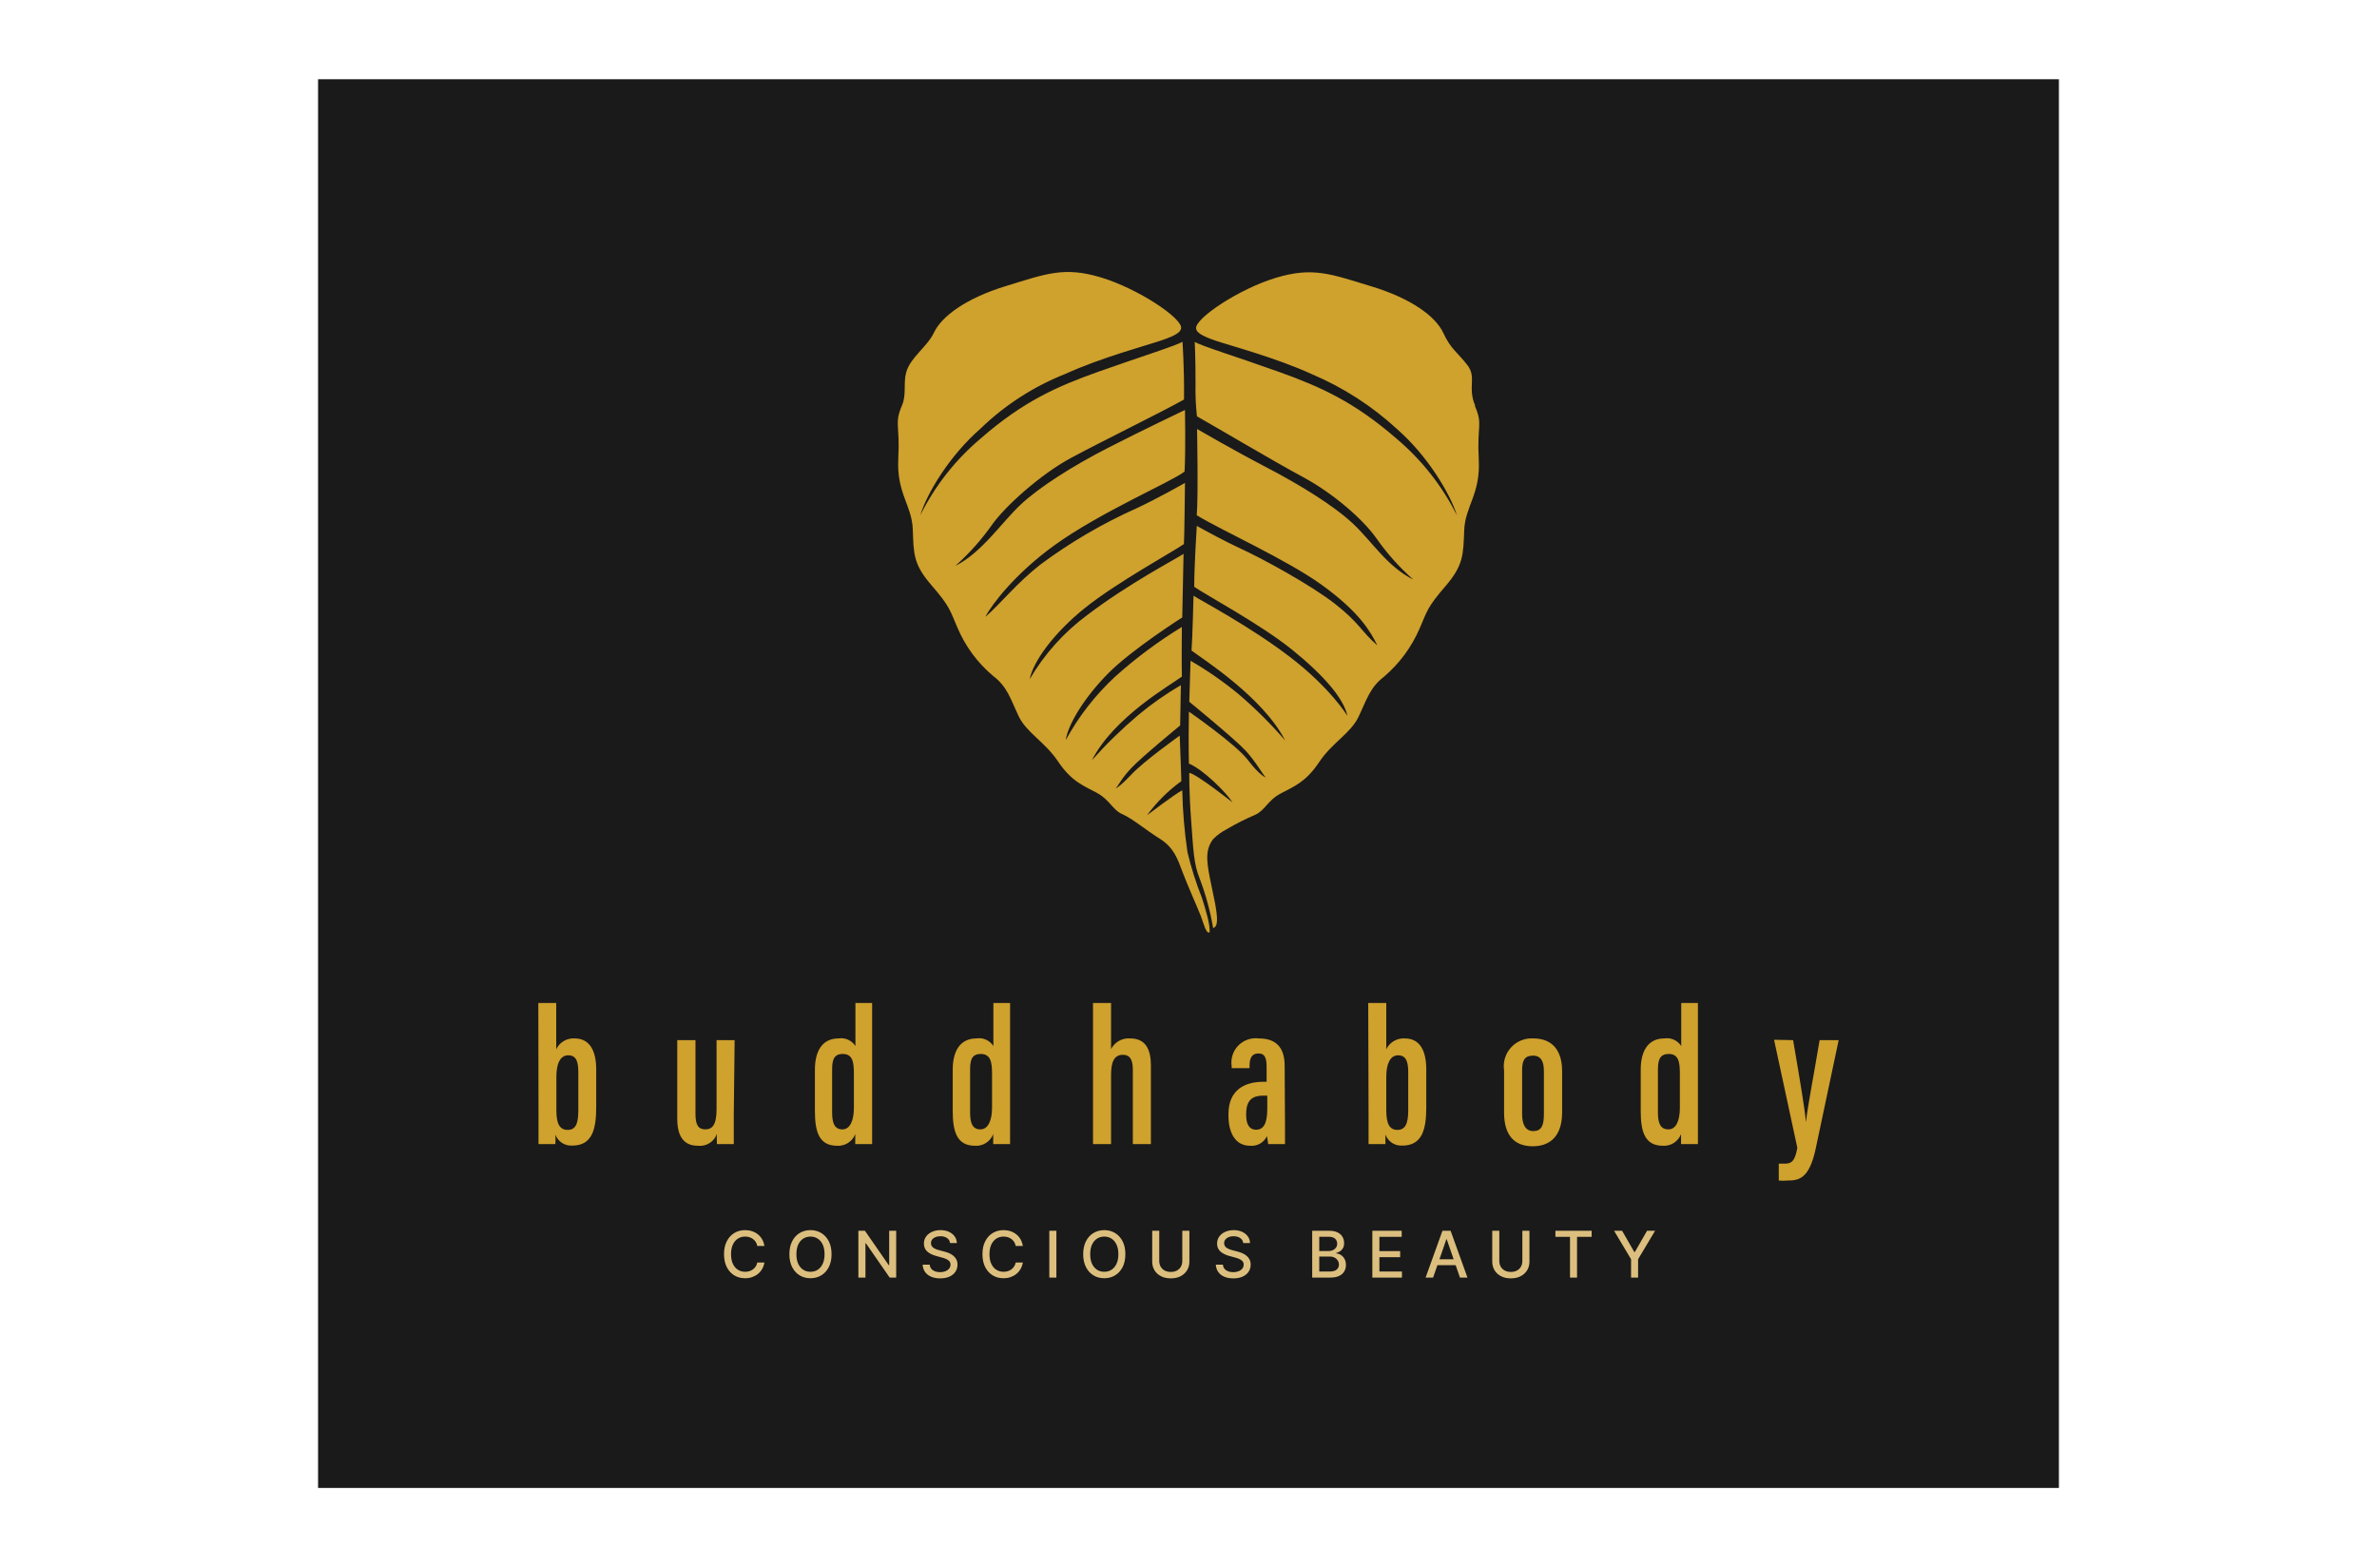
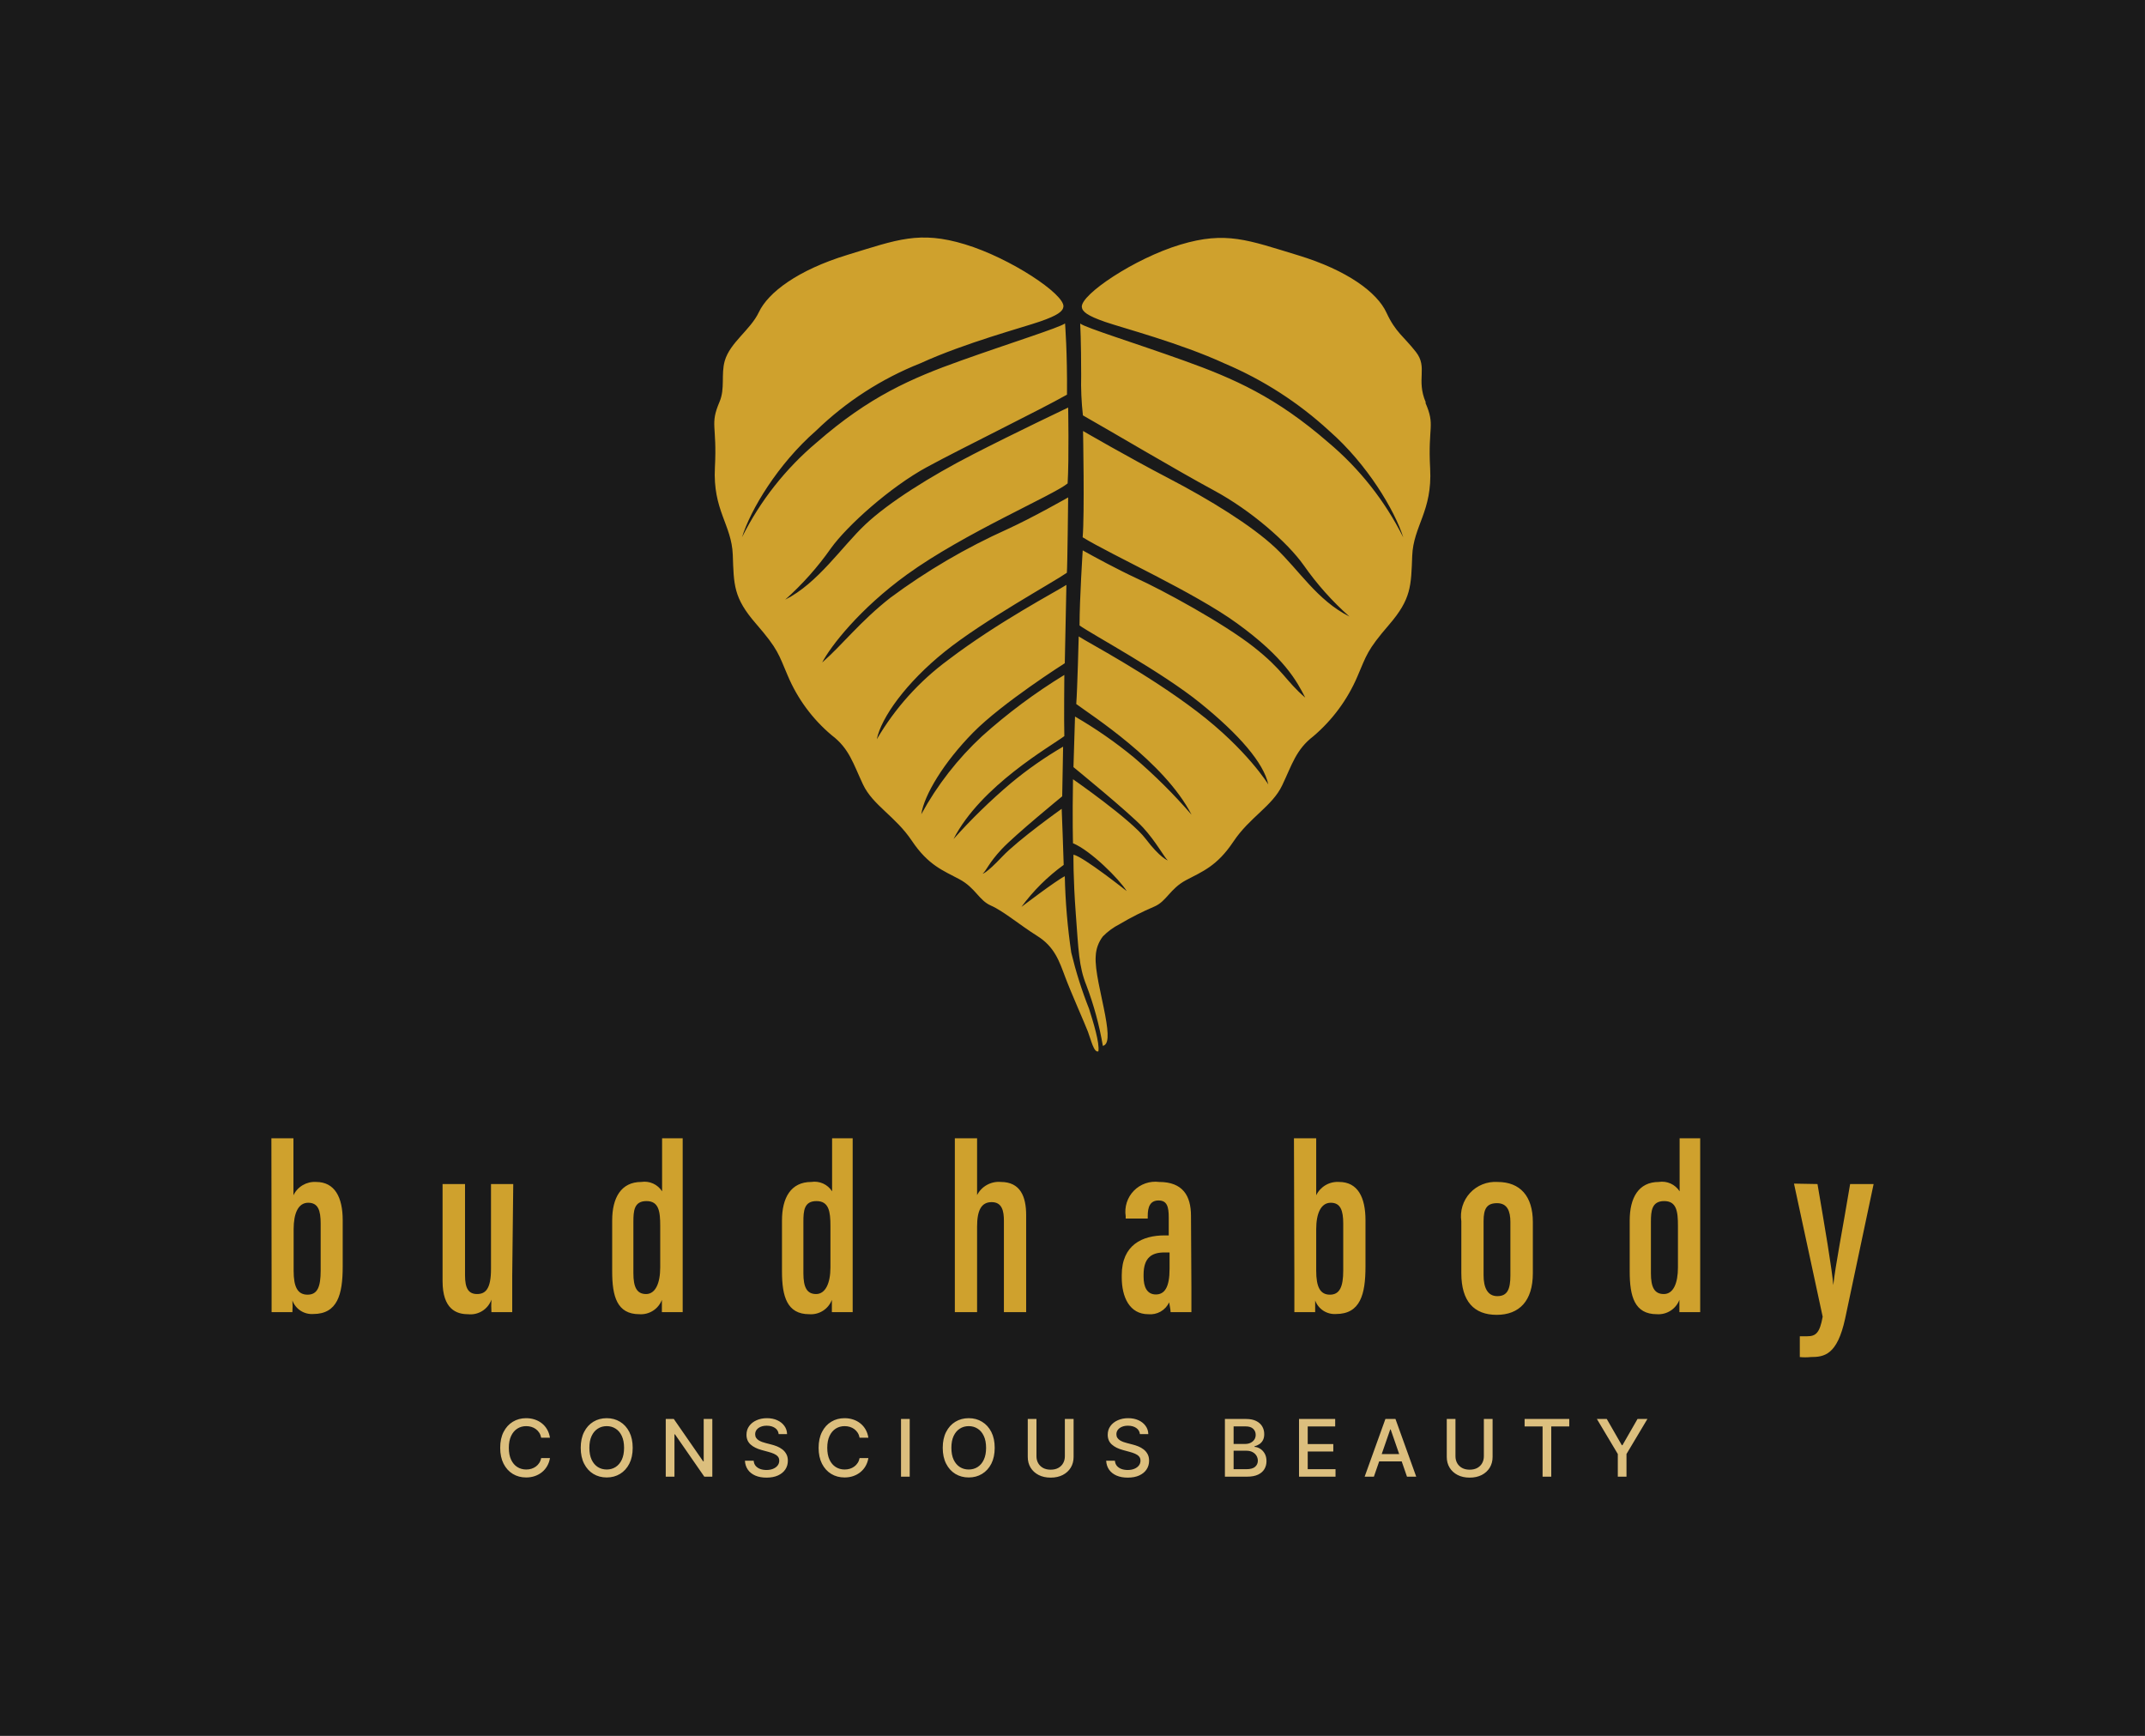
- <svg xmlns="http://www.w3.org/2000/svg" width="270" height="178" viewBox="0 0 270 178" fill="none">
+ <svg xmlns="http://www.w3.org/2000/svg" width="197.74" height="160.00" viewBox="36.13 9.00 197.74 160.00" fill="none">
  <rect width="197.74" height="160" transform="translate(36.1289 9)" fill="#1A1A1A" />
  <path d="M134.886 96.805C134.541 94.472 134.342 92.121 134.289 89.763C133.472 90.169 130.291 92.592 130.291 92.592C131.381 91.107 132.696 89.8 134.188 88.719C134.188 88.289 134.003 83.551 134.003 83.551C134.003 83.551 130.016 86.38 128.513 87.967C127.009 89.555 126.722 89.525 126.722 89.525C127.074 89.226 127.271 88.552 128.483 87.257C129.694 85.962 134.051 82.399 134.051 82.399L134.134 77.822C132.433 78.811 130.818 79.941 129.306 81.2C127.431 82.788 125.668 84.505 124.031 86.338C126.555 81.421 132.952 77.816 134.247 76.85C134.206 75.561 134.247 71.21 134.247 71.21C131.554 72.855 129.018 74.743 126.669 76.85C124.422 78.932 122.528 81.364 121.059 84.052C121.328 82.262 123.13 79.278 125.833 76.527C128.537 73.776 134.289 70.13 134.289 70.13L134.438 62.91C133.525 63.506 128.149 66.317 123.524 69.838C120.862 71.801 118.629 74.287 116.959 77.142C117.359 75.149 119.657 71.926 123.231 69.056C126.806 66.186 133.215 62.677 134.48 61.794C134.534 61.256 134.6 54.847 134.6 54.847C134.6 54.847 131.401 56.673 129.008 57.771C125.19 59.484 121.568 61.605 118.207 64.097C115.414 66.287 113.749 68.477 111.923 70.064C112.675 68.608 115.36 65.123 119.74 61.955C125.028 58.129 133.233 54.65 134.552 53.558C134.689 51.219 134.6 46.564 134.6 46.564C134.6 46.564 129.581 48.951 125.762 50.915C121.942 52.878 118.075 55.295 115.903 57.342C113.731 59.389 111.523 62.766 108.515 64.27C110.098 62.861 111.512 61.273 112.729 59.538C114.232 57.443 118.213 53.875 121.596 52.043C124.98 50.211 132.016 46.779 134.492 45.377C134.528 41.486 134.313 38.812 134.313 38.812C133.752 39.212 129.426 40.561 124.765 42.22C120.104 43.879 116.243 45.574 111.434 49.769C108.56 52.183 106.212 55.16 104.535 58.517C105.311 55.993 107.841 51.774 111.35 48.707C114.124 46.017 117.401 43.9 120.994 42.477C125.111 40.597 130.375 39.2 132.01 38.633C133.645 38.067 134.116 37.697 134.164 37.261C134.277 36.127 129.294 32.797 125.087 31.52C120.88 30.243 118.839 31.09 114.25 32.493C109.661 33.895 106.946 35.96 106.087 37.774C105.311 39.415 103.437 40.555 102.942 42.262C102.584 43.521 102.99 44.798 102.458 46.045C101.551 48.182 102.244 48.128 102.035 52.078C101.826 56.029 103.58 57.36 103.682 60.135C103.783 62.909 103.735 64.085 105.818 66.484C107.901 68.883 107.901 69.313 108.742 71.258C109.638 73.393 111.032 75.284 112.806 76.772C114.429 78.001 114.781 79.386 115.688 81.307C116.595 83.229 118.672 84.231 120.188 86.493C121.704 88.755 123.064 89.232 124.568 90.038C126.072 90.844 126.358 91.983 127.486 92.473C128.614 92.962 130.142 94.263 131.753 95.271C133.364 96.28 133.788 97.623 134.331 99.067C134.874 100.511 136.121 103.31 136.414 104.073C136.706 104.837 136.969 106.061 137.386 105.906C137.518 105.154 136.903 103.166 136.527 101.985C135.859 100.299 135.311 98.568 134.886 96.805ZM167.564 46.081C166.657 43.945 167.779 42.876 166.657 41.438C165.535 40 164.789 39.648 163.936 37.804C163.083 35.96 160.355 33.913 155.772 32.523C151.189 31.132 149.154 30.279 144.935 31.55C140.716 32.821 135.751 36.157 135.859 37.297C135.9 37.726 136.372 38.102 138.007 38.669C139.642 39.236 144.917 40.615 149.029 42.506C152.579 44.009 155.843 46.113 158.679 48.725C162.17 51.786 164.7 56.029 165.493 58.535C163.812 55.176 161.46 52.197 158.583 49.781C153.773 45.604 149.906 43.897 145.258 42.232C140.609 40.567 136.306 39.248 135.71 38.824C135.71 38.824 135.799 40.442 135.799 43.599C135.769 44.83 135.823 46.062 135.96 47.286C138.431 48.683 144.649 52.377 148.038 54.203C151.428 56.029 154.812 58.977 156.315 61.101C157.528 62.837 158.943 64.424 160.528 65.828C157.545 64.324 155.904 61.567 153.714 59.502C151.523 57.437 147.668 55.068 143.855 53.081C140.042 51.094 135.972 48.725 135.972 48.725C135.972 48.725 136.121 56.435 135.936 58.523C138.657 60.194 146.218 63.59 150.151 66.442C154.537 69.611 155.695 71.813 156.453 73.299C154.621 71.735 154.483 70.816 151.679 68.614C148.874 66.412 143.27 63.375 140.877 62.289C139.153 61.489 136.987 60.314 135.942 59.729C135.942 59.729 135.65 64.216 135.65 66.651C136.915 67.54 143.217 70.918 146.791 73.812C150.366 76.706 152.627 79.32 153.051 81.307C153.051 81.307 151.106 78.109 146.487 74.588C141.868 71.067 136.485 68.262 135.572 67.66C135.572 67.66 135.447 72.625 135.345 73.89C136.634 74.862 143.449 79.177 145.974 84.094C144.344 82.209 142.575 80.45 140.68 78.831C138.972 77.422 137.149 76.156 135.232 75.047L135.089 79.708C135.089 79.708 140.287 83.951 141.498 85.27C142.709 86.589 143.449 88.009 143.784 88.307C143.784 88.307 143.079 88.081 141.737 86.308C140.394 84.536 135.047 80.824 135.047 80.824C134.981 84.613 135.047 86.726 135.047 86.726C136.658 87.382 139.302 90.02 139.994 91.13C139.994 91.13 135.996 87.955 135.089 87.776C135.089 87.776 135.053 89.901 135.304 93.242C135.554 96.584 135.584 98.088 136.276 99.807C136.964 101.619 137.474 103.493 137.798 105.404C138.323 105.267 138.359 104.432 138.013 102.57C137.667 100.708 137.034 98.392 137.142 97.103C137.172 96.454 137.401 95.829 137.798 95.313C138.252 94.851 138.778 94.466 139.356 94.173C140.385 93.563 141.453 93.023 142.554 92.556C143.682 92.067 143.981 90.915 145.478 90.121C146.976 89.328 148.325 88.832 149.829 86.577C151.333 84.321 153.409 83.318 154.328 81.391C155.247 79.463 155.605 78.085 157.211 76.856C158.966 75.36 160.353 73.479 161.262 71.359C162.116 69.384 162.122 68.972 164.181 66.585C166.239 64.198 166.21 63.005 166.317 60.236C166.424 57.467 168.185 56.124 167.97 52.18C167.755 48.235 168.459 48.265 167.54 46.135L167.564 46.081Z" fill="#CFA12D" />
  <path d="M203.678 118.136C204.368 122.18 205.019 125.994 205.134 127.451C205.345 125.534 205.958 122.525 206.687 118.136H208.853L206.227 130.537C205.498 133.891 204.31 134.083 203.045 134.083C202.714 134.116 202.379 134.116 202.048 134.083V132.166H202.738C203.524 132.166 203.888 131.859 204.156 130.364L201.512 118.097L203.678 118.136ZM174.18 117.944C176.269 117.944 177.437 119.248 177.438 121.644V126.359C177.437 128.908 176.192 130.192 174.103 130.192C172.014 130.192 170.845 128.947 170.845 126.359V121.567C170.775 121.1 170.811 120.623 170.949 120.172C171.088 119.72 171.326 119.305 171.646 118.958C171.965 118.611 172.359 118.339 172.798 118.164C173.236 117.989 173.709 117.913 174.18 117.944ZM78.999 126.55C78.999 127.757 79.325 128.274 80.11 128.274C80.896 128.274 81.394 127.795 81.394 125.955V118.136H83.445L83.35 126.607V129.942H81.433C81.41 129.559 81.41 129.175 81.433 128.792C81.276 129.227 80.977 129.596 80.584 129.84C80.191 130.083 79.726 130.187 79.267 130.134C78.213 130.134 76.929 129.674 76.929 127.087V118.136H78.999V126.55ZM141.728 118.073C142.133 117.933 142.565 117.889 142.99 117.944C145.175 117.944 145.923 119.228 145.923 121.068L145.961 127.682V129.943H144.044C144.044 129.694 143.929 129.234 143.91 129.042C143.742 129.399 143.468 129.696 143.125 129.892C142.782 130.087 142.386 130.172 141.993 130.135C140.249 130.135 139.54 128.544 139.54 126.742V126.531C139.54 123.733 141.457 122.87 143.488 122.87H143.872V121.222C143.872 120.225 143.718 119.65 142.933 119.65C142.147 119.65 141.936 120.263 141.936 121.068V121.317H139.904V121.106C139.838 120.683 139.872 120.25 140.002 119.842C140.132 119.433 140.356 119.06 140.655 118.753C140.955 118.446 141.322 118.214 141.728 118.073ZM114.735 129.942H112.818V128.812C112.659 129.227 112.37 129.581 111.993 129.819C111.617 130.058 111.174 130.167 110.729 130.134C108.679 130.134 108.219 128.486 108.219 126.205V121.49C108.219 119.42 109.023 117.943 110.921 117.943C111.29 117.885 111.667 117.936 112.008 118.089C112.348 118.242 112.637 118.492 112.838 118.807V113.919H114.735V129.942ZM99.064 129.942H97.147V128.812C96.988 129.224 96.702 129.575 96.329 129.813C95.957 130.051 95.517 130.163 95.076 130.134C93.006 130.134 92.566 128.486 92.565 126.205V121.49C92.565 119.42 93.371 117.943 95.249 117.943C95.618 117.885 95.996 117.936 96.336 118.089C96.676 118.242 96.965 118.492 97.166 118.807V113.919H99.064V129.942ZM192.865 129.942H190.948V128.812C190.79 129.224 190.503 129.576 190.131 129.813C189.758 130.051 189.319 130.163 188.878 130.134C186.808 130.134 186.367 128.486 186.367 126.205V121.49C186.367 119.42 187.172 117.943 189.051 117.943C189.419 117.885 189.797 117.936 190.138 118.089C190.478 118.242 190.767 118.492 190.968 118.807V113.919H192.865V129.942ZM63.181 119.171C63.367 118.782 63.665 118.457 64.037 118.238C64.409 118.02 64.839 117.916 65.269 117.943C66.995 117.943 67.723 119.362 67.723 121.471V125.745C67.723 128.313 67.243 130.115 65.001 130.115C64.59 130.141 64.182 130.034 63.837 129.81C63.492 129.585 63.228 129.255 63.085 128.869C63.11 129.226 63.11 129.585 63.085 129.942H61.168V126.876L61.148 113.919H63.181V119.171ZM157.466 119.171C157.655 118.78 157.957 118.454 158.333 118.235C158.708 118.017 159.141 117.915 159.574 117.943C161.299 117.943 162.009 119.362 162.009 121.471V125.745C162.009 128.313 161.529 130.115 159.287 130.115C158.876 130.141 158.467 130.034 158.122 129.81C157.777 129.585 157.513 129.255 157.37 128.869V129.942H155.453V126.876L155.415 113.919H157.466V119.171ZM126.204 119.151C126.408 118.756 126.724 118.431 127.113 118.216C127.502 118.001 127.947 117.905 128.39 117.943C130.191 117.944 130.727 119.286 130.728 120.991V129.942H128.677V121.528C128.677 120.608 128.504 119.803 127.546 119.803C126.588 119.803 126.204 120.57 126.204 122.064V129.942H124.153V113.919H126.204V119.151ZM174.142 119.899C173.202 119.899 172.896 120.398 172.896 121.548V126.551C172.896 127.643 173.24 128.468 174.16 128.468C175.08 128.468 175.368 127.854 175.368 126.551V121.644C175.368 120.628 175.08 119.9 174.142 119.899ZM64.541 119.86C63.621 119.861 63.199 120.838 63.199 122.295V126.128C63.199 127.623 63.564 128.333 64.483 128.333C65.403 128.333 65.691 127.604 65.691 126.109V121.777C65.691 120.57 65.461 119.86 64.541 119.86ZM158.808 119.86C157.907 119.86 157.466 120.838 157.466 122.295V126.128C157.466 127.623 157.831 128.333 158.731 128.333C159.632 128.333 159.958 127.604 159.958 126.109V121.777C159.958 120.57 159.708 119.86 158.808 119.86ZM143.469 124.442C142.3 124.442 141.553 124.922 141.553 126.493V126.685C141.553 127.605 141.859 128.313 142.684 128.313C143.508 128.313 143.948 127.623 143.948 125.956V124.442H143.469ZM95.728 119.707C94.579 119.707 94.52 120.608 94.52 121.624V126.358C94.52 127.623 94.827 128.275 95.689 128.275C96.552 128.275 96.993 127.278 96.993 125.821V121.988C96.993 120.685 96.878 119.707 95.728 119.707ZM111.4 119.707C110.25 119.707 110.192 120.608 110.192 121.624V126.358C110.192 127.623 110.499 128.275 111.361 128.275C112.224 128.275 112.685 127.278 112.685 125.821V121.988C112.685 120.685 112.55 119.707 111.4 119.707ZM189.549 119.707C188.399 119.707 188.322 120.608 188.322 121.624V126.358C188.322 127.623 188.629 128.275 189.511 128.275C190.392 128.275 190.814 127.278 190.814 125.821V121.988C190.814 120.685 190.699 119.707 189.549 119.707Z" fill="#CFA12D" />
  <path d="M86.829 141.519H86.019C85.987 141.346 85.93 141.194 85.845 141.062C85.76 140.931 85.656 140.819 85.533 140.727C85.41 140.636 85.273 140.566 85.12 140.52C84.97 140.473 84.809 140.45 84.64 140.45C84.334 140.45 84.059 140.527 83.817 140.681C83.576 140.835 83.386 141.061 83.246 141.358C83.107 141.656 83.038 142.02 83.038 142.449C83.038 142.882 83.107 143.247 83.246 143.545C83.386 143.842 83.577 144.068 83.819 144.22C84.062 144.372 84.334 144.448 84.637 144.448C84.805 144.448 84.965 144.426 85.115 144.381C85.267 144.334 85.405 144.266 85.528 144.176C85.651 144.086 85.755 143.976 85.84 143.846C85.926 143.714 85.986 143.564 86.019 143.394L86.829 143.397C86.786 143.658 86.702 143.899 86.577 144.119C86.454 144.337 86.296 144.525 86.102 144.685C85.91 144.842 85.69 144.964 85.442 145.051C85.195 145.137 84.925 145.181 84.632 145.181C84.172 145.181 83.761 145.072 83.401 144.853C83.041 144.634 82.757 144.319 82.55 143.911C82.344 143.502 82.241 143.015 82.241 142.449C82.241 141.881 82.344 141.394 82.552 140.987C82.76 140.579 83.044 140.265 83.404 140.047C83.764 139.827 84.173 139.717 84.632 139.717C84.914 139.717 85.177 139.758 85.421 139.839C85.667 139.919 85.888 140.037 86.084 140.193C86.279 140.347 86.441 140.535 86.569 140.759C86.697 140.98 86.784 141.234 86.829 141.519ZM94.456 142.449C94.456 143.017 94.352 143.505 94.144 143.913C93.936 144.32 93.652 144.634 93.29 144.853C92.93 145.072 92.52 145.181 92.062 145.181C91.601 145.181 91.19 145.072 90.828 144.853C90.468 144.634 90.184 144.319 89.977 143.911C89.769 143.502 89.665 143.015 89.665 142.449C89.665 141.881 89.769 141.394 89.977 140.987C90.184 140.579 90.468 140.265 90.828 140.047C91.19 139.827 91.601 139.717 92.062 139.717C92.52 139.717 92.93 139.827 93.29 140.047C93.652 140.265 93.936 140.579 94.144 140.987C94.352 141.394 94.456 141.881 94.456 142.449ZM93.661 142.449C93.661 142.016 93.591 141.652 93.451 141.356C93.312 141.058 93.122 140.833 92.879 140.681C92.639 140.527 92.366 140.45 92.062 140.45C91.755 140.45 91.482 140.527 91.241 140.681C91 140.833 90.81 141.058 90.67 141.356C90.531 141.652 90.462 142.016 90.462 142.449C90.462 142.882 90.531 143.247 90.67 143.545C90.81 143.841 91 144.066 91.241 144.22C91.482 144.372 91.755 144.448 92.062 144.448C92.366 144.448 92.639 144.372 92.879 144.22C93.122 144.066 93.312 143.841 93.451 143.545C93.591 143.247 93.661 142.882 93.661 142.449ZM101.796 139.79V145.108H101.058L98.355 141.208H98.306V145.108H97.503V139.79H98.246L100.952 143.695H101.001V139.79H101.796ZM107.914 141.187C107.886 140.941 107.772 140.751 107.571 140.616C107.37 140.479 107.117 140.411 106.813 140.411C106.595 140.411 106.406 140.445 106.247 140.515C106.087 140.582 105.964 140.676 105.875 140.795C105.789 140.913 105.746 141.047 105.746 141.197C105.746 141.324 105.775 141.433 105.834 141.525C105.894 141.616 105.973 141.693 106.07 141.756C106.169 141.816 106.274 141.867 106.387 141.909C106.499 141.949 106.608 141.982 106.712 142.008L107.231 142.143C107.4 142.184 107.574 142.24 107.753 142.311C107.931 142.382 108.096 142.476 108.249 142.592C108.401 142.708 108.524 142.851 108.617 143.023C108.713 143.194 108.76 143.399 108.76 143.638C108.76 143.939 108.682 144.207 108.527 144.441C108.372 144.674 108.148 144.859 107.854 144.994C107.561 145.129 107.207 145.196 106.792 145.196C106.394 145.196 106.049 145.133 105.759 145.007C105.468 144.88 105.24 144.701 105.076 144.469C104.911 144.235 104.82 143.958 104.803 143.638H105.608C105.624 143.83 105.686 143.991 105.795 144.119C105.906 144.245 106.047 144.339 106.218 144.402C106.391 144.462 106.581 144.493 106.787 144.493C107.014 144.493 107.215 144.457 107.392 144.386C107.57 144.313 107.71 144.213 107.812 144.085C107.915 143.955 107.966 143.804 107.966 143.63C107.966 143.473 107.921 143.344 107.831 143.244C107.742 143.143 107.622 143.06 107.47 142.994C107.319 142.928 107.149 142.871 106.958 142.82L106.33 142.649C105.904 142.533 105.566 142.362 105.317 142.137C105.07 141.912 104.946 141.615 104.946 141.244C104.946 140.938 105.029 140.67 105.195 140.442C105.361 140.213 105.586 140.036 105.87 139.91C106.154 139.781 106.474 139.717 106.831 139.717C107.191 139.717 107.509 139.781 107.784 139.907C108.061 140.033 108.279 140.207 108.438 140.429C108.598 140.649 108.681 140.901 108.688 141.187H107.914ZM116.183 141.519H115.373C115.342 141.346 115.284 141.194 115.199 141.062C115.114 140.931 115.01 140.819 114.888 140.727C114.765 140.636 114.627 140.566 114.475 140.52C114.324 140.473 114.164 140.45 113.994 140.45C113.688 140.45 113.414 140.527 113.171 140.681C112.931 140.835 112.74 141.061 112.6 141.358C112.461 141.656 112.392 142.02 112.392 142.449C112.392 142.882 112.461 143.247 112.6 143.545C112.74 143.842 112.931 144.068 113.174 144.22C113.416 144.372 113.689 144.448 113.992 144.448C114.16 144.448 114.319 144.426 114.469 144.381C114.622 144.334 114.759 144.266 114.882 144.176C115.005 144.086 115.109 143.976 115.194 143.846C115.28 143.714 115.34 143.564 115.373 143.394L116.183 143.397C116.14 143.658 116.056 143.899 115.931 144.119C115.808 144.337 115.65 144.525 115.456 144.685C115.264 144.842 115.044 144.964 114.797 145.051C114.549 145.137 114.279 145.181 113.987 145.181C113.526 145.181 113.116 145.072 112.756 144.853C112.396 144.634 112.112 144.319 111.904 143.911C111.698 143.502 111.595 143.015 111.595 142.449C111.595 141.881 111.699 141.394 111.907 140.987C112.114 140.579 112.398 140.265 112.758 140.047C113.118 139.827 113.528 139.717 113.987 139.717C114.269 139.717 114.532 139.758 114.776 139.839C115.022 139.919 115.242 140.037 115.438 140.193C115.634 140.347 115.795 140.535 115.924 140.759C116.052 140.98 116.138 141.234 116.183 141.519ZM119.993 139.79V145.108H119.191V139.79H119.993ZM127.828 142.449C127.828 143.017 127.724 143.505 127.517 143.913C127.309 144.32 127.024 144.634 126.662 144.853C126.302 145.072 125.893 145.181 125.434 145.181C124.974 145.181 124.563 145.072 124.201 144.853C123.841 144.634 123.557 144.319 123.349 143.911C123.141 143.502 123.038 143.015 123.038 142.449C123.038 141.881 123.141 141.394 123.349 140.987C123.557 140.579 123.841 140.265 124.201 140.047C124.563 139.827 124.974 139.717 125.434 139.717C125.893 139.717 126.302 139.827 126.662 140.047C127.024 140.265 127.309 140.579 127.517 140.987C127.724 141.394 127.828 141.881 127.828 142.449ZM127.034 142.449C127.034 142.016 126.964 141.652 126.823 141.356C126.685 141.058 126.494 140.833 126.252 140.681C126.011 140.527 125.739 140.45 125.434 140.45C125.128 140.45 124.854 140.527 124.614 140.681C124.373 140.833 124.183 141.058 124.042 141.356C123.904 141.652 123.835 142.016 123.835 142.449C123.835 142.882 123.904 143.247 124.042 143.545C124.183 143.841 124.373 144.066 124.614 144.22C124.854 144.372 125.128 144.448 125.434 144.448C125.739 144.448 126.011 144.372 126.252 144.22C126.494 144.066 126.685 143.841 126.823 143.545C126.964 143.247 127.034 142.882 127.034 142.449ZM134.296 139.79H135.101V143.288C135.101 143.66 135.013 143.99 134.838 144.277C134.664 144.563 134.418 144.788 134.101 144.952C133.784 145.115 133.413 145.196 132.987 145.196C132.563 145.196 132.192 145.115 131.876 144.952C131.559 144.788 131.313 144.563 131.138 144.277C130.963 143.99 130.876 143.66 130.876 143.288V139.79H131.678V143.223C131.678 143.463 131.731 143.677 131.837 143.864C131.944 144.051 132.096 144.198 132.291 144.306C132.487 144.411 132.719 144.464 132.987 144.464C133.257 144.464 133.49 144.411 133.685 144.306C133.883 144.198 134.033 144.051 134.137 143.864C134.243 143.677 134.296 143.463 134.296 143.223V139.79ZM141.215 141.187C141.187 140.941 141.073 140.751 140.872 140.616C140.671 140.479 140.419 140.411 140.114 140.411C139.896 140.411 139.707 140.445 139.548 140.515C139.389 140.582 139.265 140.676 139.177 140.795C139.09 140.913 139.047 141.047 139.047 141.197C139.047 141.324 139.076 141.433 139.135 141.525C139.196 141.616 139.274 141.693 139.371 141.756C139.47 141.816 139.576 141.867 139.688 141.909C139.801 141.949 139.909 141.982 140.013 142.008L140.532 142.143C140.702 142.184 140.876 142.24 141.054 142.311C141.232 142.382 141.398 142.476 141.55 142.592C141.702 142.708 141.825 142.851 141.919 143.023C142.014 143.194 142.061 143.399 142.061 143.638C142.061 143.939 141.984 144.207 141.828 144.441C141.674 144.674 141.45 144.859 141.155 144.994C140.863 145.129 140.509 145.196 140.093 145.196C139.695 145.196 139.351 145.133 139.06 145.007C138.769 144.88 138.541 144.701 138.377 144.469C138.212 144.235 138.122 143.958 138.104 143.638H138.909C138.925 143.83 138.987 143.991 139.096 144.119C139.207 144.245 139.348 144.339 139.519 144.402C139.692 144.462 139.882 144.493 140.088 144.493C140.315 144.493 140.516 144.457 140.693 144.386C140.871 144.313 141.012 144.213 141.114 144.085C141.216 143.955 141.267 143.804 141.267 143.63C141.267 143.473 141.222 143.344 141.132 143.244C141.044 143.143 140.923 143.06 140.771 142.994C140.62 142.928 140.45 142.871 140.259 142.82L139.631 142.649C139.205 142.533 138.868 142.362 138.618 142.137C138.371 141.912 138.247 141.615 138.247 141.244C138.247 140.938 138.33 140.67 138.496 140.442C138.662 140.213 138.888 140.036 139.171 139.91C139.455 139.781 139.776 139.717 140.132 139.717C140.492 139.717 140.81 139.781 141.085 139.907C141.362 140.033 141.58 140.207 141.739 140.429C141.899 140.649 141.982 140.901 141.989 141.187H141.215ZM149.05 145.108V139.79H150.998C151.375 139.79 151.687 139.852 151.935 139.977C152.182 140.1 152.368 140.267 152.491 140.478C152.614 140.688 152.675 140.924 152.675 141.187C152.675 141.409 152.634 141.596 152.553 141.748C152.472 141.899 152.362 142.02 152.226 142.111C152.091 142.201 151.942 142.267 151.779 142.309V142.361C151.956 142.369 152.128 142.426 152.296 142.532C152.465 142.636 152.606 142.784 152.717 142.976C152.827 143.168 152.883 143.402 152.883 143.677C152.883 143.949 152.819 144.193 152.691 144.409C152.564 144.624 152.369 144.795 152.104 144.921C151.839 145.046 151.5 145.108 151.088 145.108H149.05ZM149.852 144.42H151.011C151.395 144.42 151.67 144.345 151.836 144.197C152.002 144.048 152.086 143.862 152.086 143.638C152.086 143.47 152.043 143.316 151.958 143.176C151.873 143.036 151.752 142.924 151.595 142.841C151.439 142.758 151.254 142.716 151.039 142.716H149.852V144.42ZM149.852 142.091H150.927C151.107 142.091 151.269 142.056 151.413 141.987C151.558 141.918 151.674 141.821 151.758 141.696C151.845 141.57 151.888 141.421 151.888 141.249C151.888 141.03 151.811 140.845 151.657 140.696C151.503 140.547 151.267 140.473 150.948 140.473H149.852V142.091ZM155.882 145.108V139.79H159.216V140.481H156.684V142.101H159.042V142.789H156.684V144.417H159.247V145.108H155.882ZM162.784 145.108H161.932L163.846 139.79H164.773L166.687 145.108H165.835L164.332 140.756H164.29L162.784 145.108ZM162.927 143.025H165.69V143.701H162.927V143.025ZM172.922 139.79H173.727V143.288C173.727 143.66 173.639 143.99 173.465 144.277C173.29 144.563 173.044 144.788 172.727 144.952C172.41 145.115 172.039 145.196 171.613 145.196C171.189 145.196 170.819 145.115 170.502 144.952C170.185 144.788 169.939 144.563 169.764 144.277C169.59 143.99 169.502 143.66 169.502 143.288V139.79H170.304V143.223C170.304 143.463 170.357 143.677 170.463 143.864C170.57 144.051 170.722 144.198 170.917 144.306C171.113 144.411 171.345 144.464 171.613 144.464C171.883 144.464 172.116 144.411 172.312 144.306C172.509 144.198 172.66 144.051 172.763 143.864C172.869 143.677 172.922 143.463 172.922 143.223V139.79ZM176.678 140.481V139.79H180.794V140.481H179.135V145.108H178.335V140.481H176.678ZM183.341 139.79H184.252L185.641 142.208H185.698L187.087 139.79H187.999L186.07 143.02V145.108H185.27V143.02L183.341 139.79Z" fill="#DCBF7E" />
</svg>
